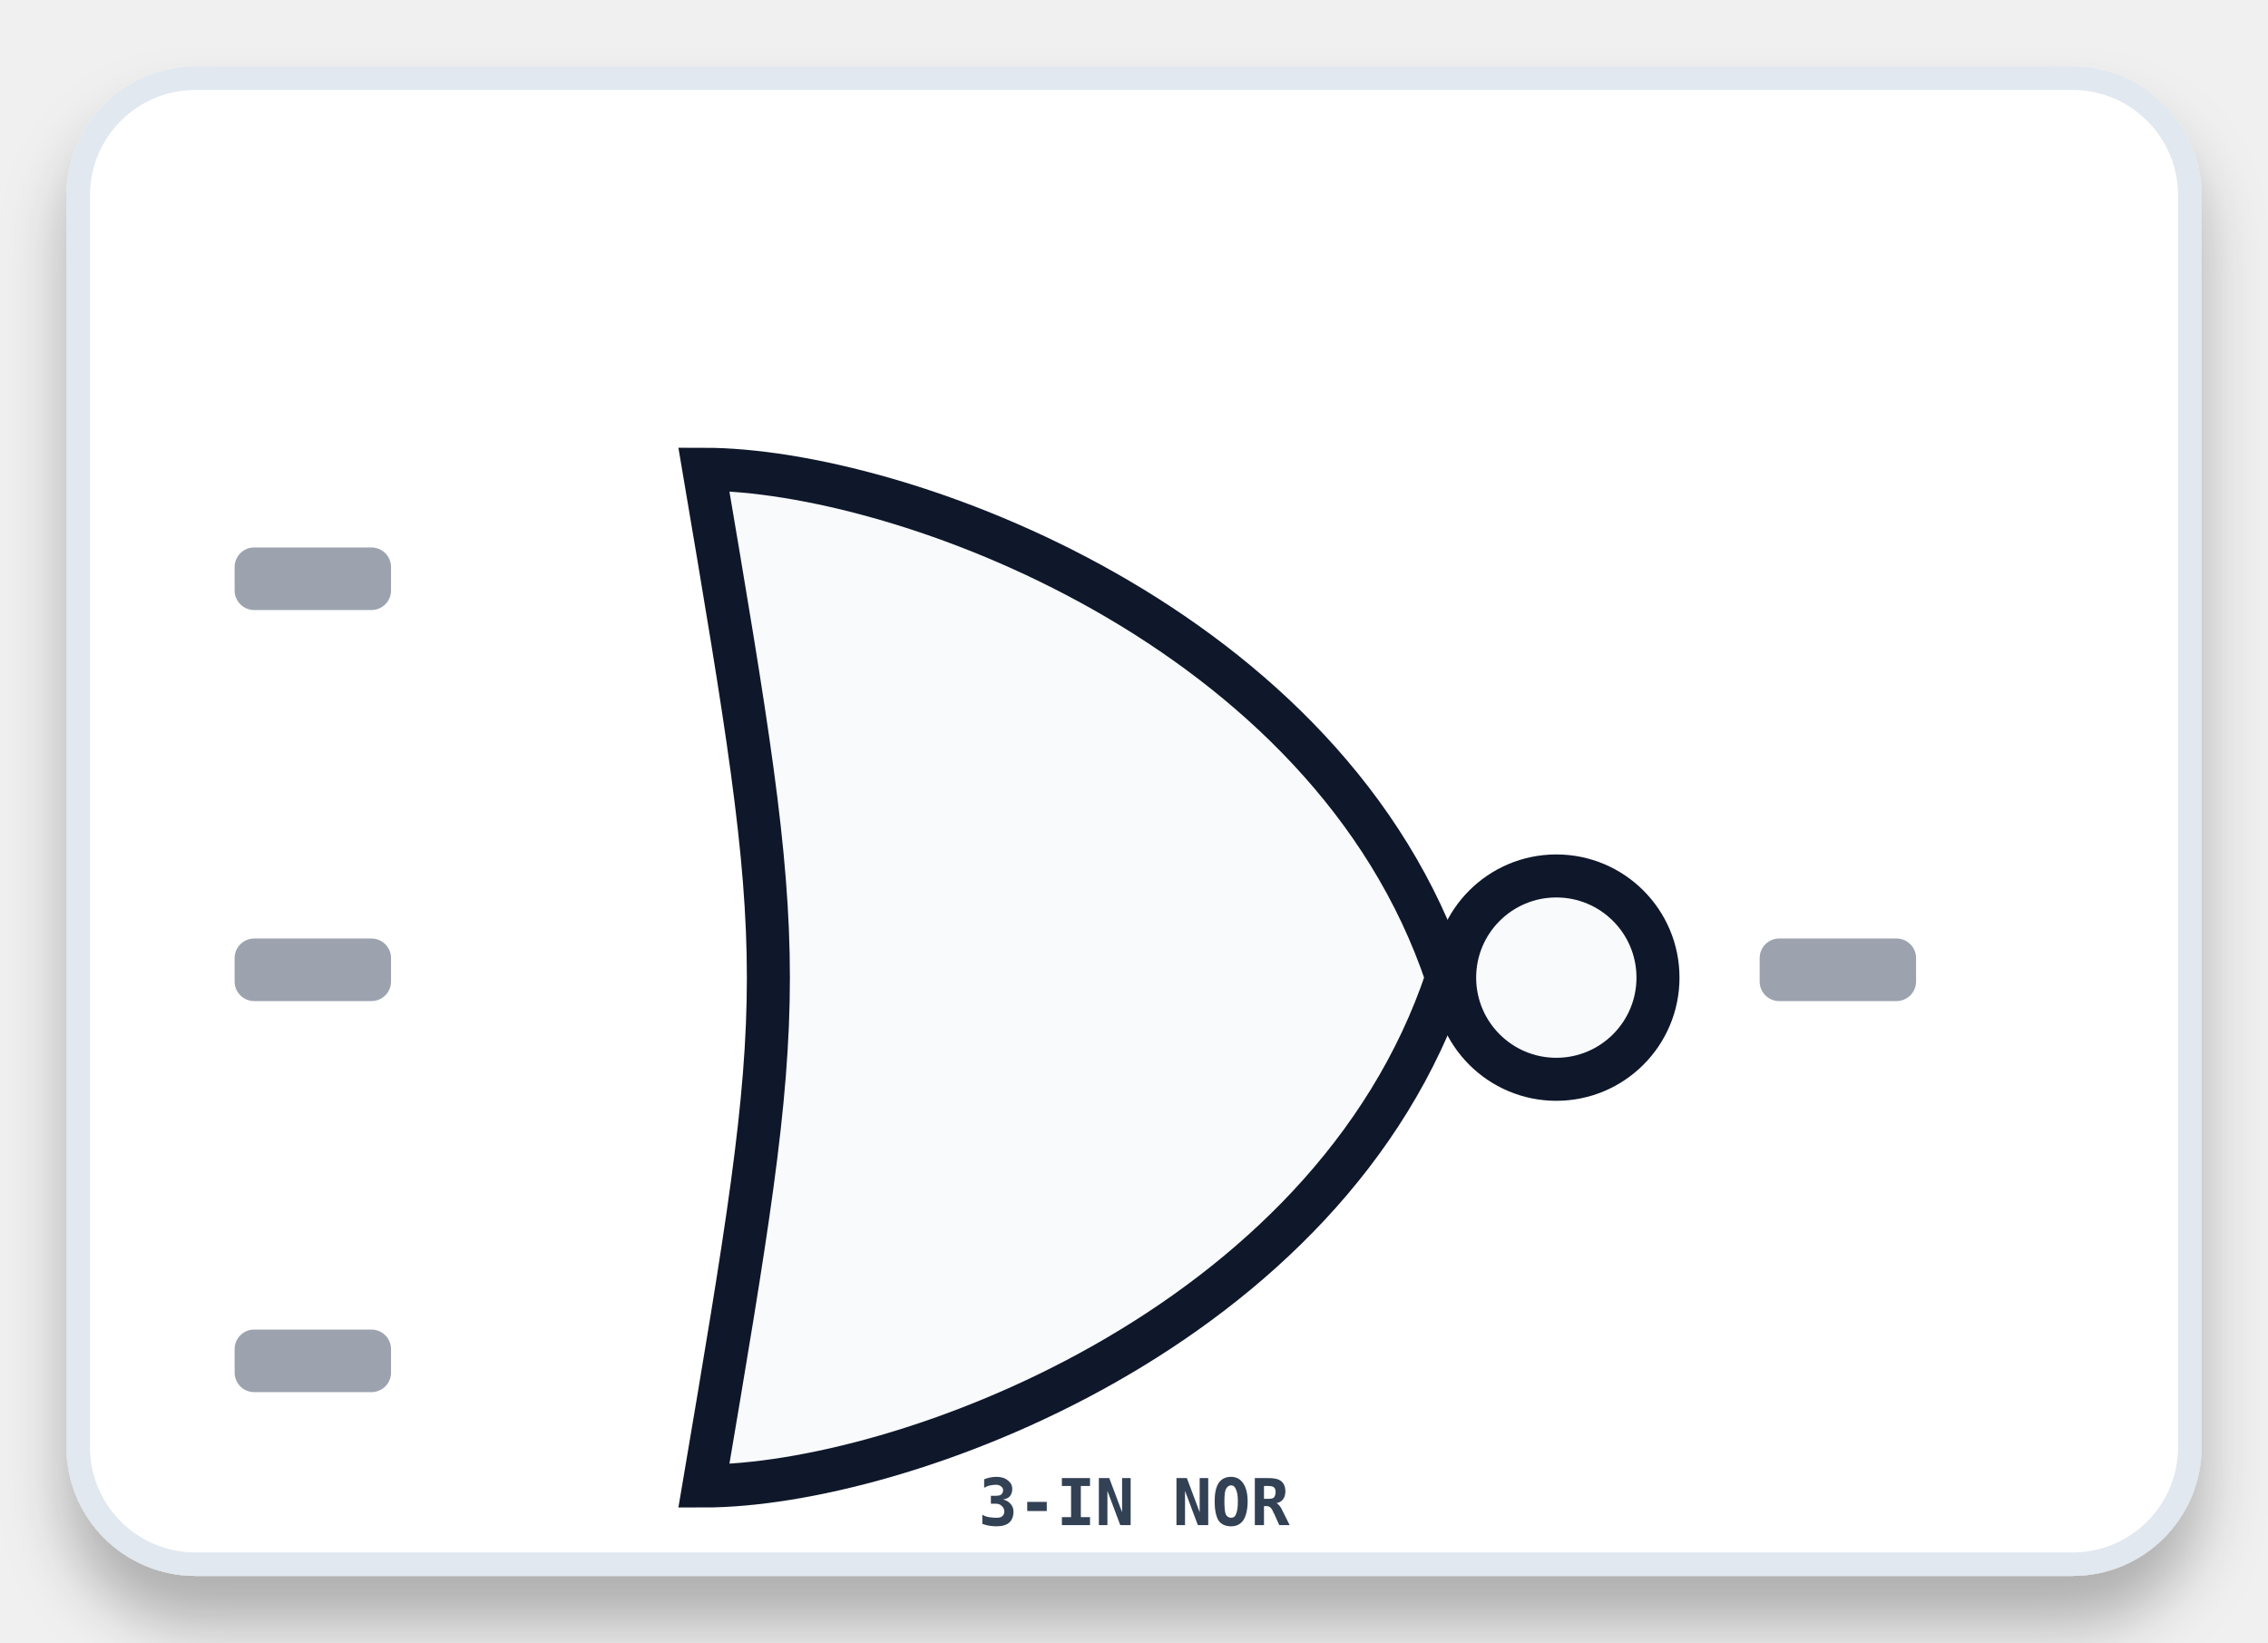
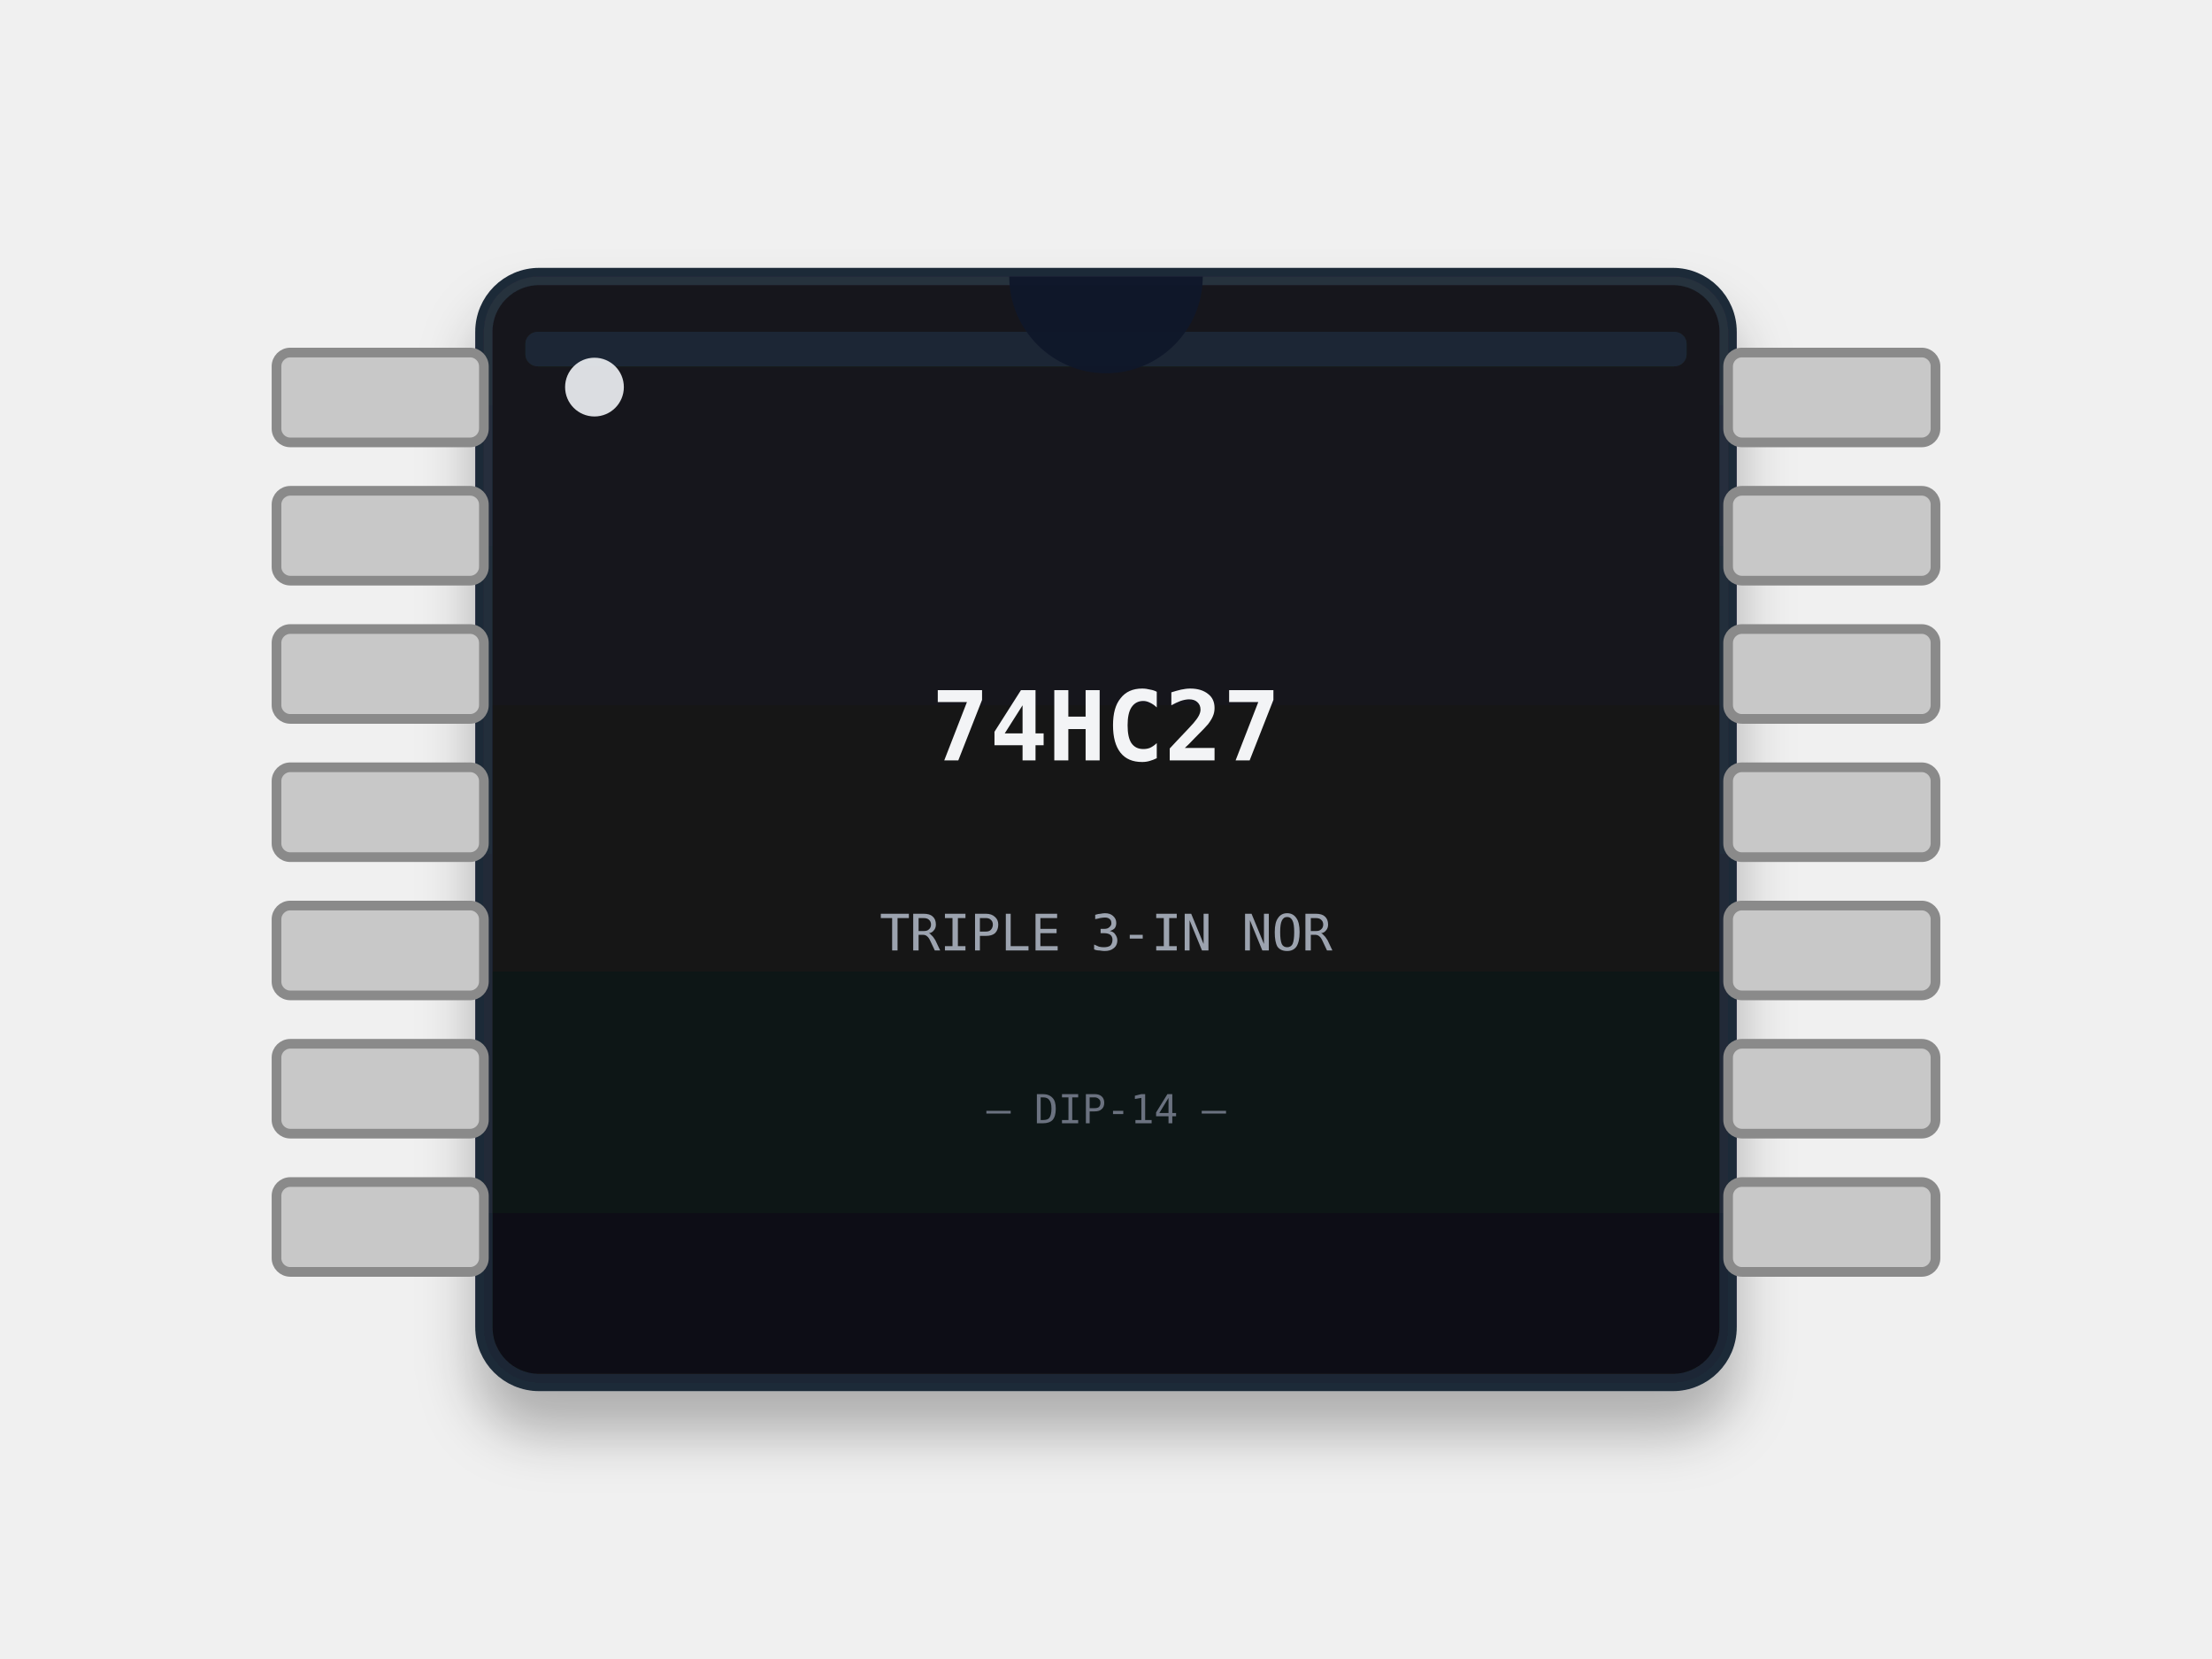
- <svg xmlns="http://www.w3.org/2000/svg" width="58" height="42" viewBox="0 0 58 42">
+ <svg xmlns="http://www.w3.org/2000/svg" width="64" height="48" viewBox="0 0 64 48">
  <defs>
    <linearGradient id="bodyGrad" x1="0" y1="0" x2="0" y2="1">
      <stop offset="0%" stop-color="#ffffff" stop-opacity="0.18" />
      <stop offset="100%" stop-color="#000000" stop-opacity="0.22" />
    </linearGradient>
-     <linearGradient id="leadGrad" x1="0" y1="0" x2="1" y2="0">
-       <stop offset="0%" stop-color="#8a8a8a" />
-       <stop offset="50%" stop-color="#e0e0e0" />
-       <stop offset="100%" stop-color="#9a9a9a" />
-     </linearGradient>
    <filter id="softShadow" x="-20%" y="-20%" width="140%" height="140%">
      <feDropShadow dx="0" dy="1.2" stdDeviation="0.8" flood-color="#000" flood-opacity="0.28" />
    </filter>
  </defs>
-   <rect x="2" y="2" width="54" height="38" rx="3" fill="#ffffff" stroke="#e2e8f0" stroke-width="0.6" filter="url(#softShadow)" />
-   <g transform="translate(6 4)">
-     <path d="M12 8 C17 8 28 12 31 21 C28 30 17 34 12 34 C14.2 21 14.2 21 12 8 Z" fill="#f8fafc" stroke="#0f172a" stroke-width="1.1" />
-     <circle cx="33.8" cy="21" r="2.6" fill="#f8fafc" stroke="#0f172a" stroke-width="1.1" />
-     <rect x="0" y="10" width="4" height="1.6" rx="0.5" fill="#9ca3af" />
-     <rect x="0" y="20" width="4" height="1.6" rx="0.5" fill="#9ca3af" />
-     <rect x="0" y="30" width="4" height="1.6" rx="0.5" fill="#9ca3af" />
-     <rect x="39" y="20" width="4" height="1.6" rx="0.5" fill="#9ca3af" />
+   <g filter="url(#softShadow)">
+     <rect x="14.0" y="8.0" width="36" height="32" rx="1.6" fill="#0f1115" stroke="#1f2937" stroke-width="0.5" />
+     <rect x="14.0" y="8.0" width="36" height="32" rx="1.6" fill="url(#bodyGrad)" opacity="0.18" />
+     <rect x="15.2" y="9.6" width="33.6" height="1" rx="0.35" fill="#1f2937" opacity="0.9" />
  </g>
-   <text x="29" y="39" text-anchor="middle" font-family="monospace" font-size="1.65" font-weight="600" fill="#334155">3-IN NOR</text>
+   <rect x="8.0" y="10.2" width="6" height="2.6" rx="0.4" fill="#c8c8c8" stroke="#8a8a8a" stroke-width="0.28" />
+   <rect x="50.0" y="10.2" width="6" height="2.6" rx="0.4" fill="#c8c8c8" stroke="#8a8a8a" stroke-width="0.28" />
+   <rect x="8.0" y="14.2" width="6" height="2.6" rx="0.4" fill="#c8c8c8" stroke="#8a8a8a" stroke-width="0.28" />
+   <rect x="50.0" y="14.2" width="6" height="2.6" rx="0.4" fill="#c8c8c8" stroke="#8a8a8a" stroke-width="0.28" />
+   <rect x="8.0" y="18.2" width="6" height="2.6" rx="0.4" fill="#c8c8c8" stroke="#8a8a8a" stroke-width="0.28" />
+   <rect x="50.0" y="18.2" width="6" height="2.6" rx="0.4" fill="#c8c8c8" stroke="#8a8a8a" stroke-width="0.28" />
+   <rect x="8.0" y="22.2" width="6" height="2.6" rx="0.4" fill="#c8c8c8" stroke="#8a8a8a" stroke-width="0.28" />
+   <rect x="50.0" y="22.2" width="6" height="2.6" rx="0.4" fill="#c8c8c8" stroke="#8a8a8a" stroke-width="0.28" />
+   <rect x="8.0" y="26.2" width="6" height="2.6" rx="0.4" fill="#c8c8c8" stroke="#8a8a8a" stroke-width="0.28" />
+   <rect x="50.0" y="26.2" width="6" height="2.6" rx="0.4" fill="#c8c8c8" stroke="#8a8a8a" stroke-width="0.28" />
+   <rect x="8.0" y="30.2" width="6" height="2.6" rx="0.4" fill="#c8c8c8" stroke="#8a8a8a" stroke-width="0.28" />
+   <rect x="50.0" y="30.2" width="6" height="2.6" rx="0.4" fill="#c8c8c8" stroke="#8a8a8a" stroke-width="0.28" />
+   <rect x="8.0" y="34.2" width="6" height="2.6" rx="0.4" fill="#c8c8c8" stroke="#8a8a8a" stroke-width="0.28" />
+   <rect x="50.0" y="34.2" width="6" height="2.6" rx="0.4" fill="#c8c8c8" stroke="#8a8a8a" stroke-width="0.28" />
+   <path d="M29.2 8.0 A2.8 2.8 0 0 0 34.8 8.0 Z" fill="#0f172a" opacity="0.95" />
+   <circle cx="17.2" cy="11.2" r="0.85" fill="#e5e7eb" opacity="0.95" />
+   <text x="32.0" y="22.0" text-anchor="middle" font-family="monospace" font-size="2.8" font-weight="700" fill="#f3f4f6">74HC27</text>
+   <text x="32.0" y="27.5" text-anchor="middle" font-family="monospace" font-size="1.45" fill="#9ca3af">TRIPLE 3-IN NOR</text>
+   <text x="32.0" y="32.5" text-anchor="middle" font-family="monospace" font-size="1.15" fill="#6b7280">— DIP-14 —</text>
</svg>
